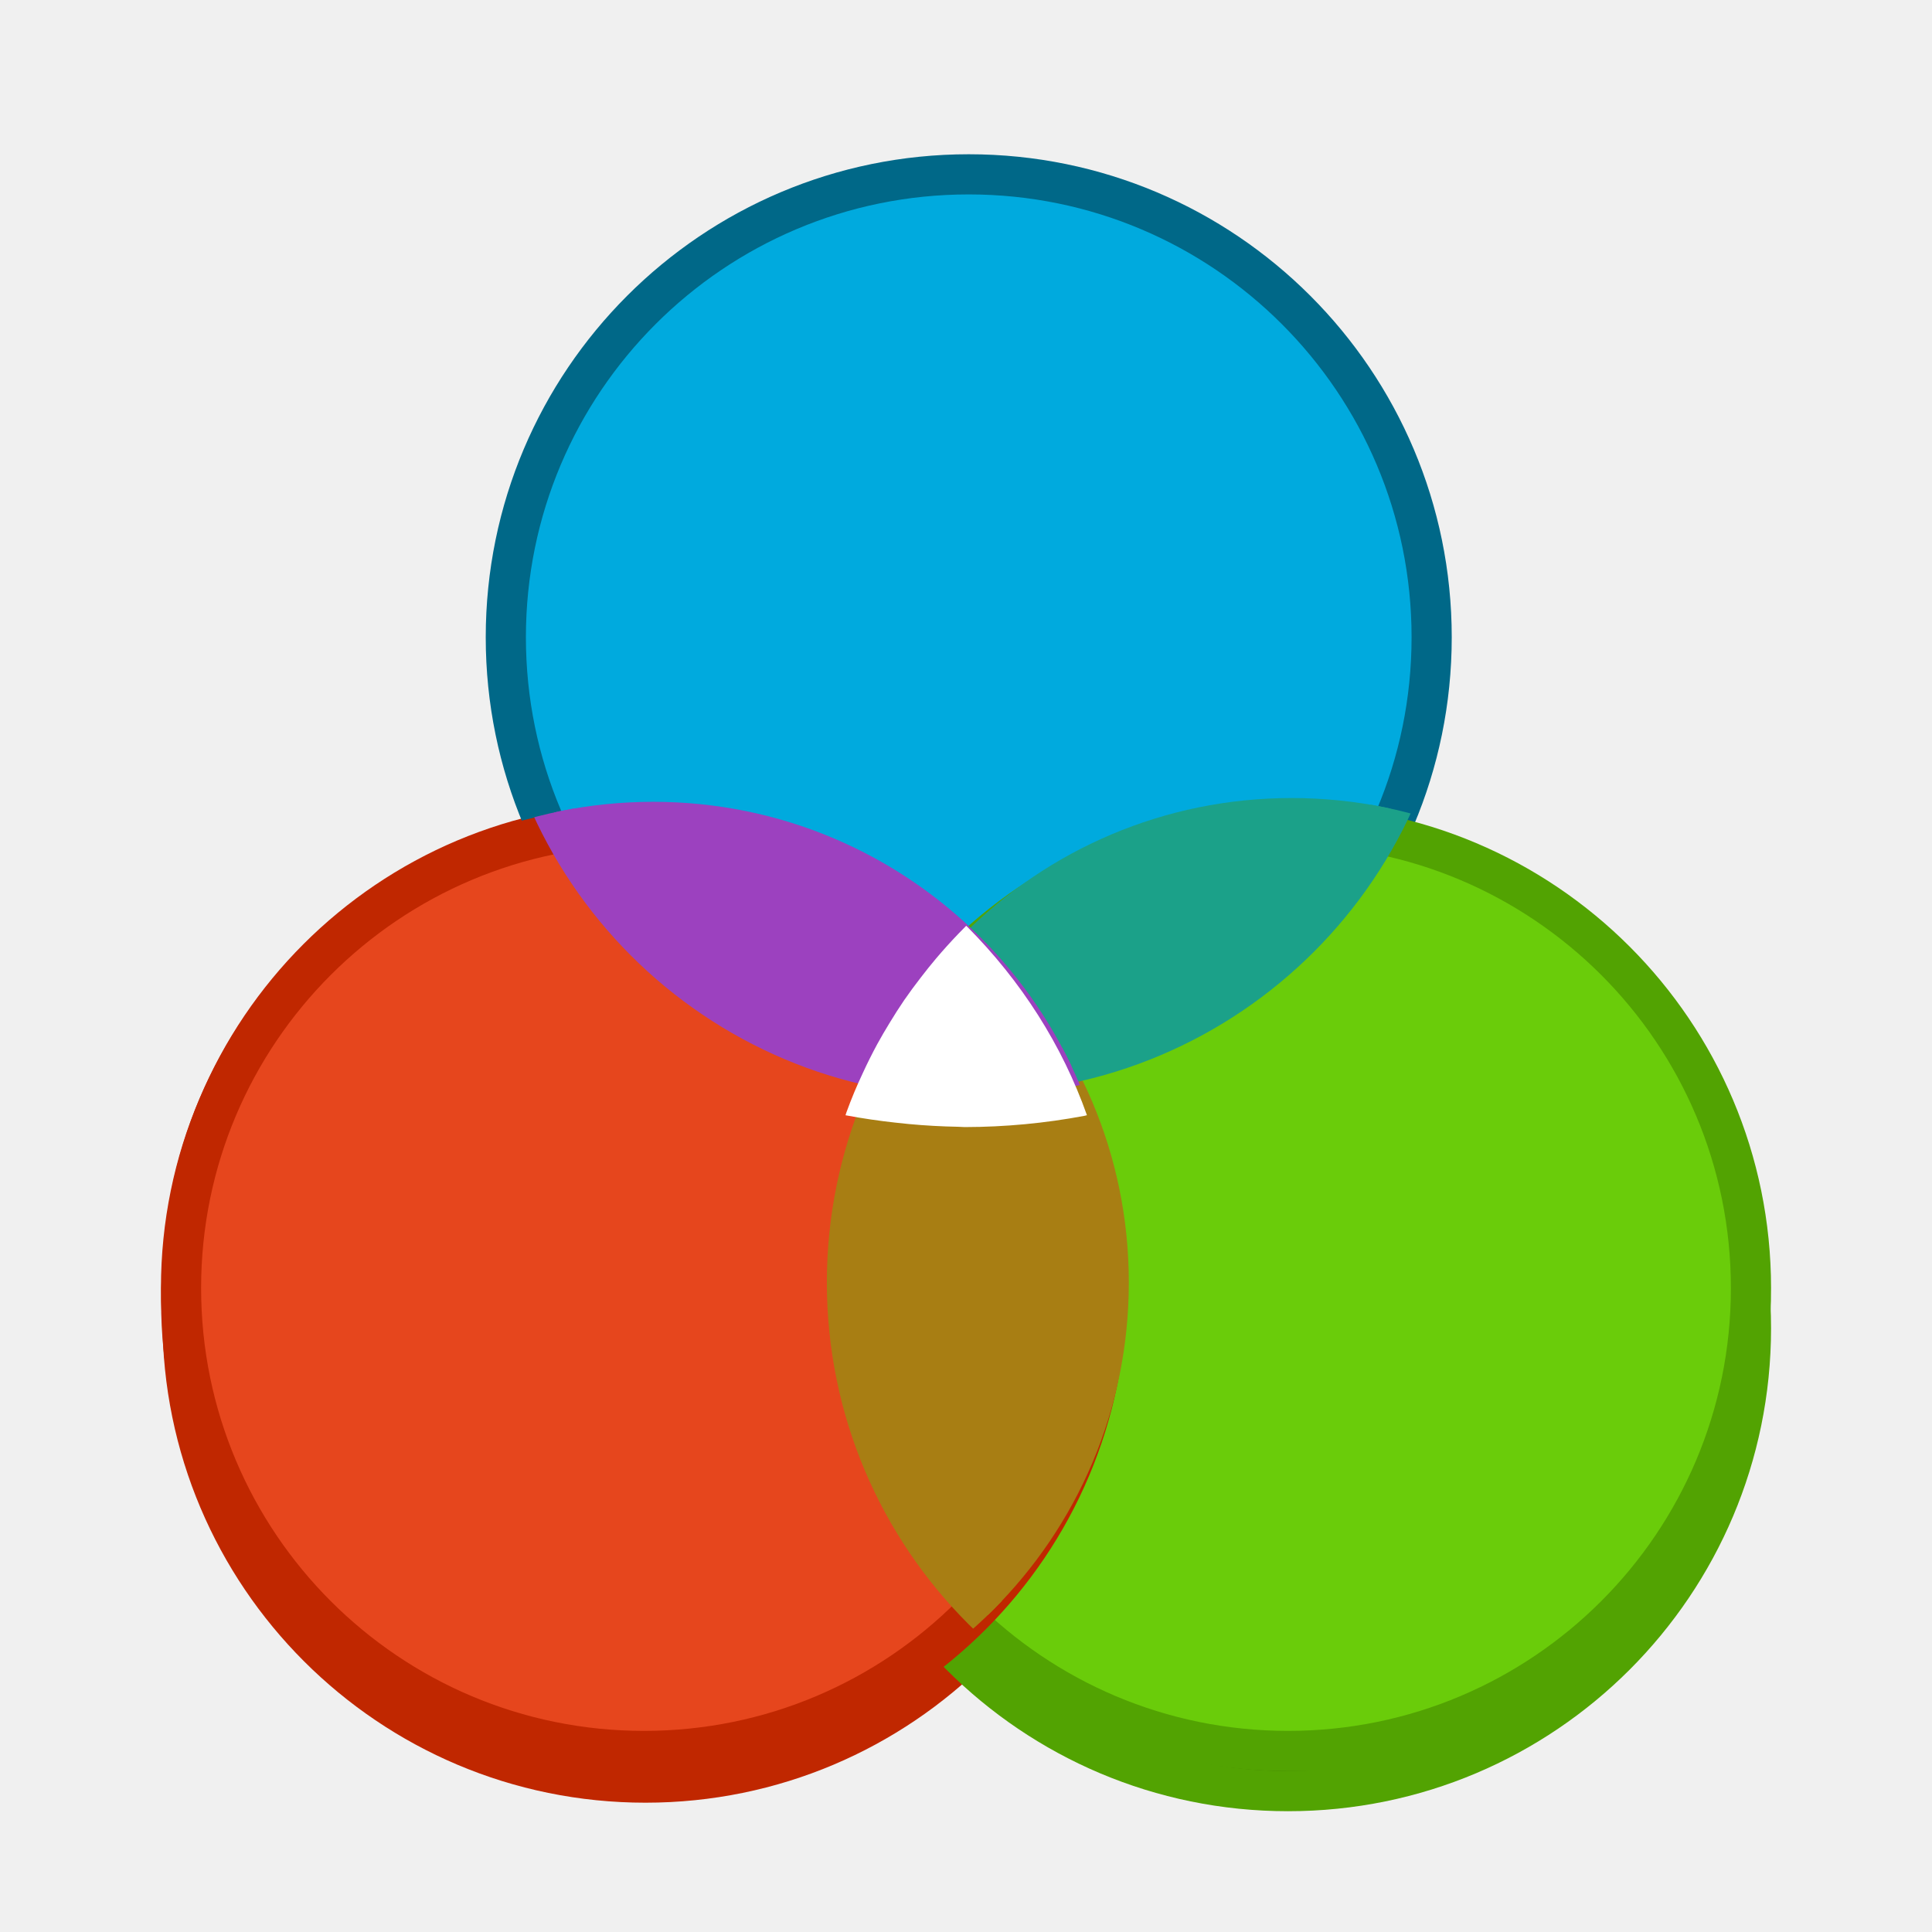
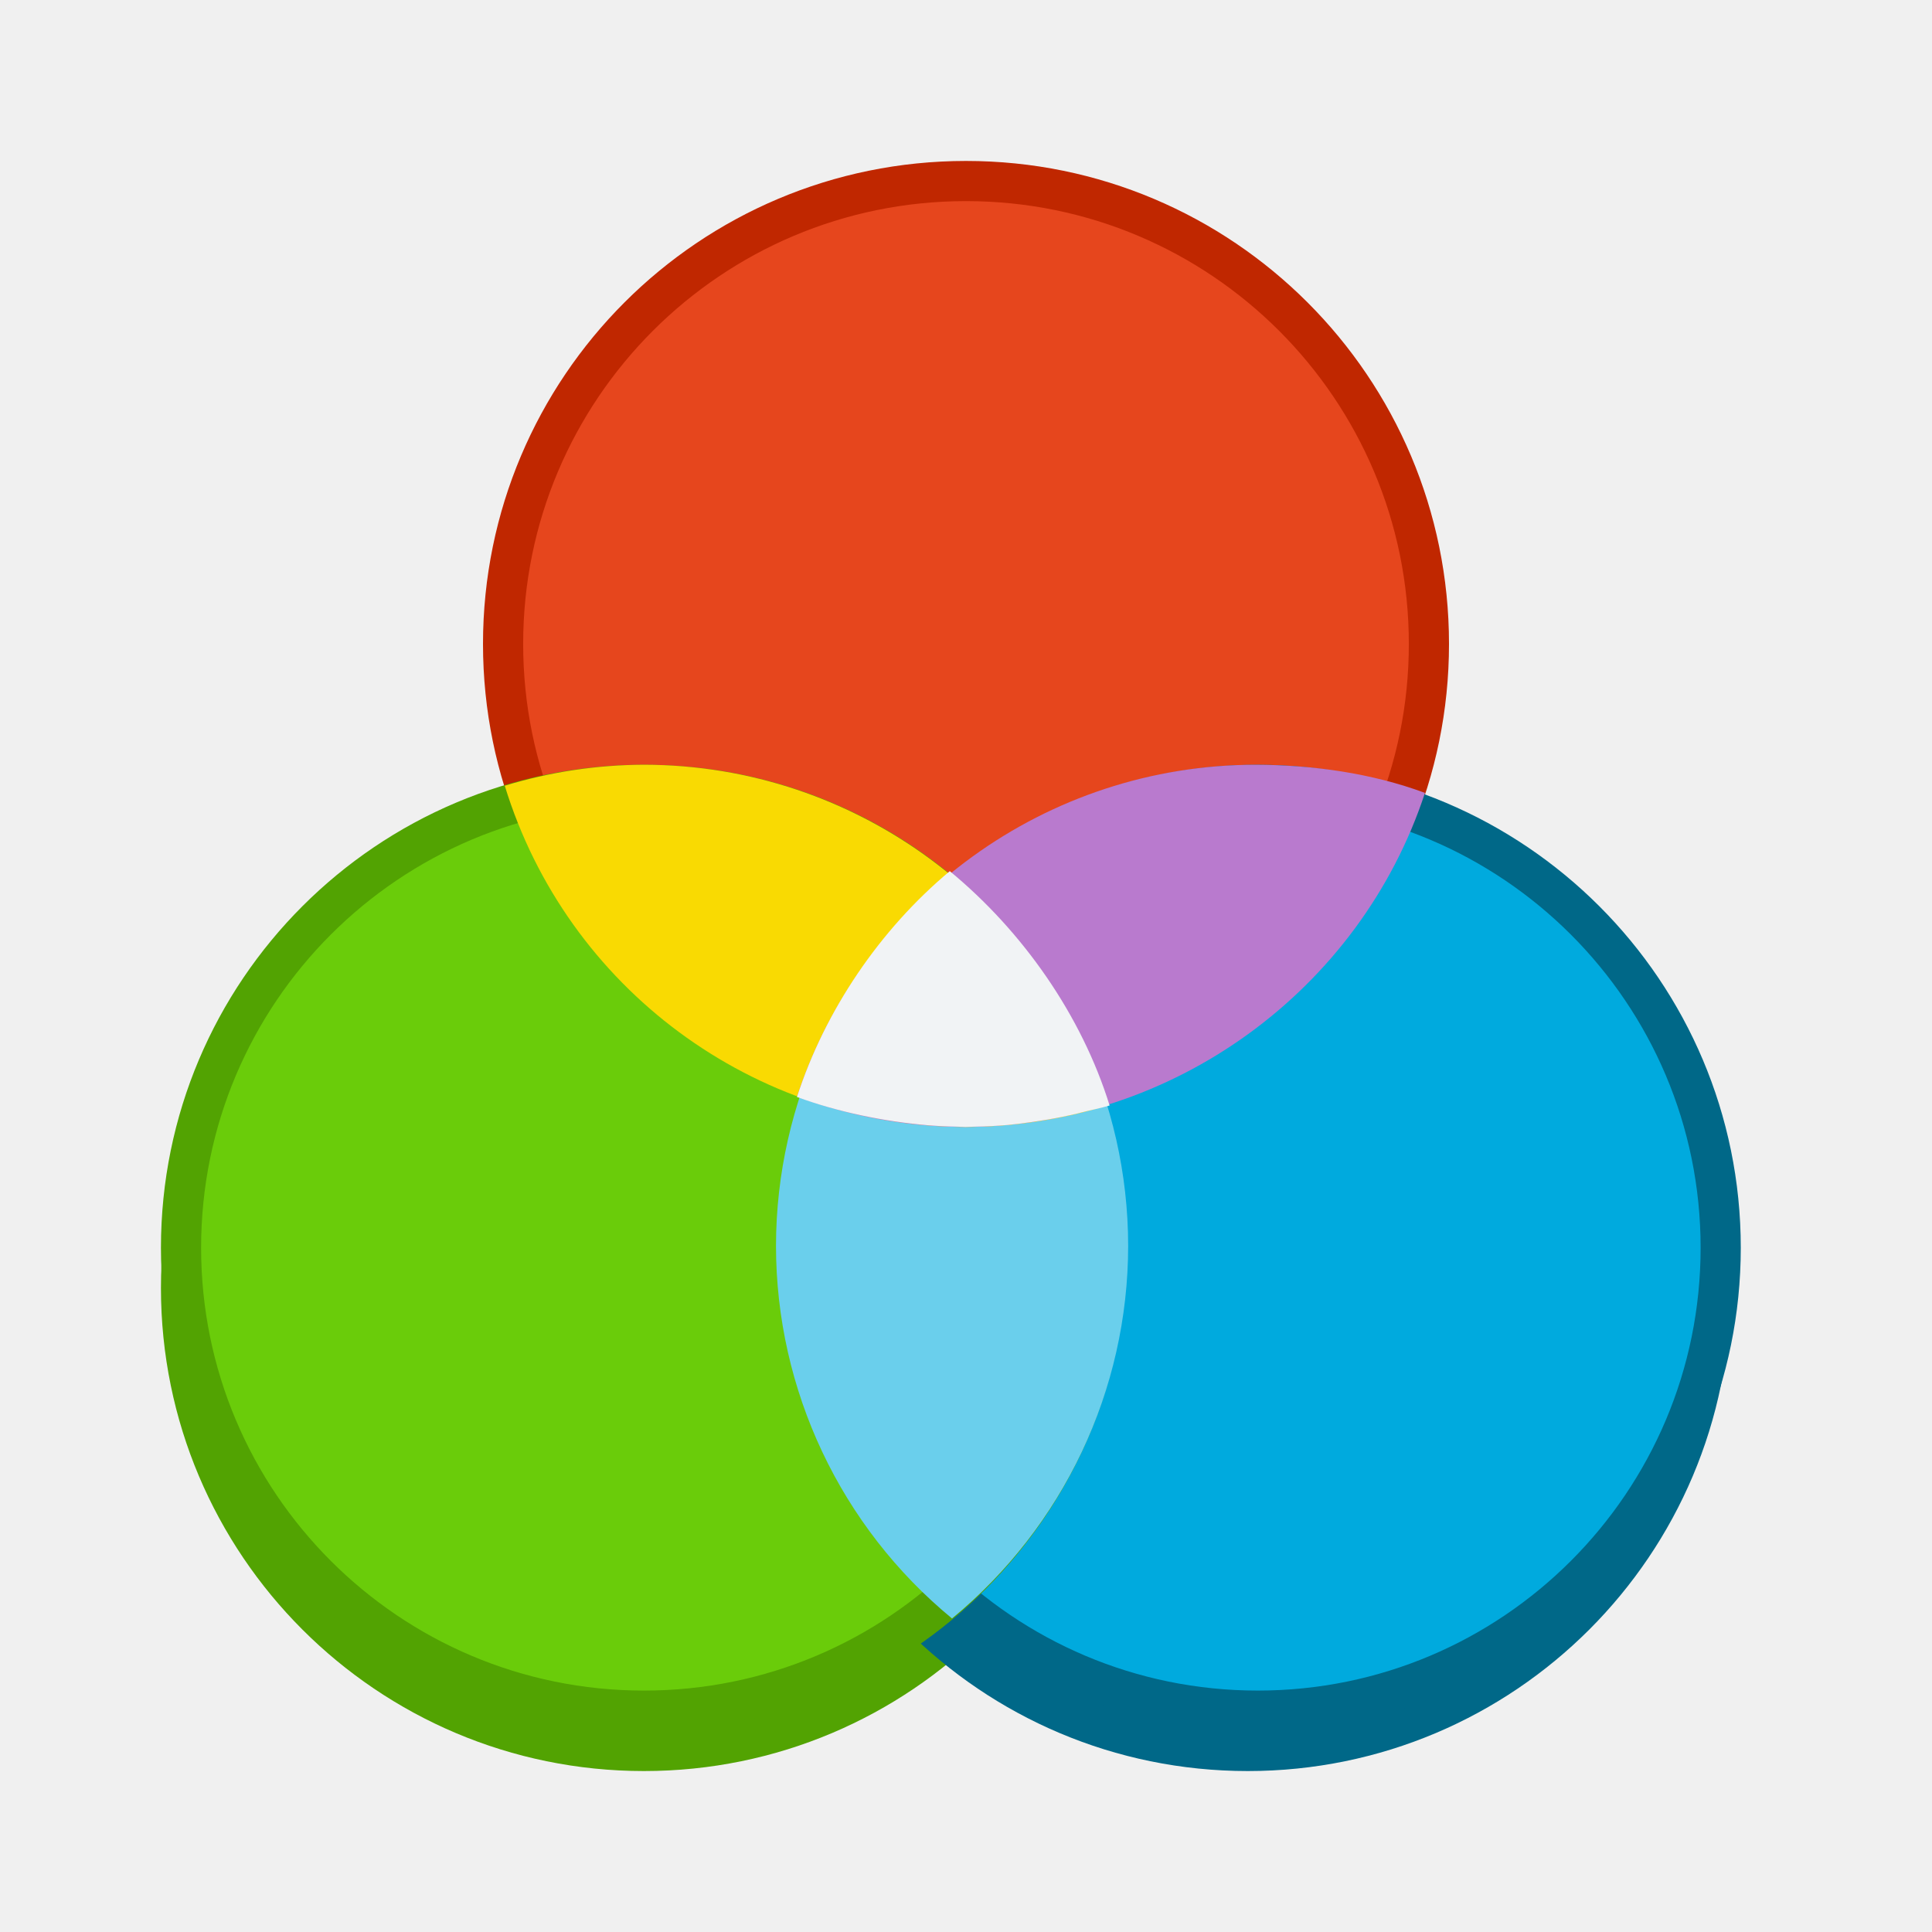
<svg xmlns="http://www.w3.org/2000/svg" id="svg1260" version="1.1" viewBox="0 0 12.7 12.7" height="48" width="48">
  <defs id="defs1254">
    <clipPath id="clipPath909" clipPathUnits="userSpaceOnUse">
      <circle r="3.043" style="opacity:1;vector-effect:none;fill:#e6461d;fill-opacity:1;fill-rule:nonzero;stroke:#c02700;stroke-width:0.264;stroke-linecap:square;stroke-linejoin:round;stroke-miterlimit:4;stroke-dasharray:none;stroke-dashoffset:0;stroke-opacity:1;paint-order:normal" id="circle911" cx="20.108" cy="292.767" />
    </clipPath>
    <clipPath id="clipPath909-0" clipPathUnits="userSpaceOnUse">
      <circle r="3.043" style="opacity:1;vector-effect:none;fill:#e6461d;fill-opacity:1;fill-rule:nonzero;stroke:#c02700;stroke-width:0.264;stroke-linecap:square;stroke-linejoin:round;stroke-miterlimit:4;stroke-dasharray:none;stroke-dashoffset:0;stroke-opacity:1;paint-order:normal" id="circle911-2" cx="20.108" cy="292.767" />
    </clipPath>
    <clipPath id="clipPath1010" clipPathUnits="userSpaceOnUse">
      <circle r="3.043" style="opacity:1;vector-effect:none;fill:#e6461d;fill-opacity:1;fill-rule:nonzero;stroke:#c02700;stroke-width:0.264;stroke-linecap:square;stroke-linejoin:round;stroke-miterlimit:4;stroke-dasharray:none;stroke-dashoffset:0;stroke-opacity:1;paint-order:normal" id="circle1012" cx="2.117" cy="321.342" />
    </clipPath>
    <clipPath id="clipPath1014" clipPathUnits="userSpaceOnUse">
      <circle r="3.043" cy="323.458" cx="17.992" id="circle1016" style="opacity:1;vector-effect:none;fill:#6acc0a;fill-opacity:1;fill-rule:nonzero;stroke:#52a302;stroke-width:0.264;stroke-linecap:square;stroke-linejoin:round;stroke-miterlimit:4;stroke-dasharray:none;stroke-dashoffset:0;stroke-opacity:1;paint-order:normal" />
    </clipPath>
    <clipPath id="clipPath1014-7" clipPathUnits="userSpaceOnUse">
      <circle r="3.043" cy="323.458" cx="17.992" id="circle1016-5" style="opacity:1;vector-effect:none;fill:#6acc0a;fill-opacity:1;fill-rule:nonzero;stroke:#52a302;stroke-width:0.264;stroke-linecap:square;stroke-linejoin:round;stroke-miterlimit:4;stroke-dasharray:none;stroke-dashoffset:0;stroke-opacity:1;paint-order:normal" />
    </clipPath>
    <clipPath id="clipPath1087" clipPathUnits="userSpaceOnUse">
      <circle clip-path="none" r="3.043" style="opacity:1;vector-effect:none;fill:#e6461d;fill-opacity:1;fill-rule:nonzero;stroke:#c02700;stroke-width:0.264;stroke-linecap:square;stroke-linejoin:round;stroke-miterlimit:4;stroke-dasharray:none;stroke-dashoffset:0;stroke-opacity:1;paint-order:normal" id="circle1089" cx="-12.7" cy="321.342" />
    </clipPath>
    <clipPath id="clipPath1091" clipPathUnits="userSpaceOnUse">
      <circle clip-path="none" r="3.043" style="opacity:1;vector-effect:none;fill:#e6461d;fill-opacity:1;fill-rule:nonzero;stroke:#c02700;stroke-width:0.264;stroke-linecap:square;stroke-linejoin:round;stroke-miterlimit:4;stroke-dasharray:none;stroke-dashoffset:0;stroke-opacity:1;paint-order:normal" id="circle1093" cx="-12.7" cy="321.342" />
    </clipPath>
    <clipPath id="clipPath1014-7-9" clipPathUnits="userSpaceOnUse">
      <circle r="3.043" cy="323.458" cx="17.992" id="circle1016-5-3" style="opacity:1;vector-effect:none;fill:#6acc0a;fill-opacity:1;fill-rule:nonzero;stroke:#52a302;stroke-width:0.264;stroke-linecap:square;stroke-linejoin:round;stroke-miterlimit:4;stroke-dasharray:none;stroke-dashoffset:0;stroke-opacity:1;paint-order:normal" />
    </clipPath>
  </defs>
  <g transform="translate(0,-284.3)" id="layer1">
-     <circle r="3.043" cy="292.975" cx="4.243" id="circle1255-9-7" style="opacity:1;vector-effect:none;fill:#851b00;fill-opacity:1;fill-rule:nonzero;stroke:#c02700;stroke-width:0.264;stroke-linecap:square;stroke-linejoin:round;stroke-miterlimit:4;stroke-dasharray:none;stroke-dashoffset:0;stroke-opacity:1;paint-order:normal" />
-     <circle r="3.043" cy="292.751" cx="4.24" id="circle1255-9-4" style="opacity:1;vector-effect:none;fill:#c02700;fill-opacity:1;fill-rule:nonzero;stroke:#c02700;stroke-width:0.264;stroke-linecap:square;stroke-linejoin:round;stroke-miterlimit:4;stroke-dasharray:none;stroke-dashoffset:0;stroke-opacity:1;paint-order:normal" />
-     <circle r="3.043" cy="293.031" cx="8.467" id="circle1255-9" style="opacity:1;vector-effect:none;fill:#3c7902;fill-opacity:1;fill-rule:nonzero;stroke:#52a302;stroke-width:0.264;stroke-linecap:square;stroke-linejoin:round;stroke-miterlimit:4;stroke-dasharray:none;stroke-dashoffset:0;stroke-opacity:1;paint-order:normal" />
-     <ellipse ry="3.087" rx="3.023" style="opacity:1;vector-effect:none;fill:#006888;fill-opacity:1;fill-rule:nonzero;stroke:none;stroke-width:0.148;stroke-linecap:square;stroke-linejoin:round;stroke-miterlimit:4;stroke-dasharray:none;stroke-dashoffset:0;stroke-opacity:1;paint-order:normal" id="circle1879" cx="6.349" cy="288.666" />
-     <ellipse ry="3.043" rx="3.043" cy="288.489" cx="6.368" id="path1251" style="opacity:1;vector-effect:none;fill:#00aade;fill-opacity:1;fill-rule:nonzero;stroke:#006888;stroke-width:0.264;stroke-linecap:square;stroke-linejoin:round;stroke-miterlimit:4;stroke-dasharray:none;stroke-dashoffset:0;stroke-opacity:1;paint-order:normal" />
-     <ellipse ry="3.087" rx="3.023" style="opacity:1;vector-effect:none;fill:#52a302;fill-opacity:1;fill-rule:nonzero;stroke:none;stroke-width:0.148;stroke-linecap:square;stroke-linejoin:round;stroke-miterlimit:4;stroke-dasharray:none;stroke-dashoffset:0;stroke-opacity:1;paint-order:normal" id="circle1875" cx="8.616" cy="292.855" />
-     <ellipse ry="3.087" rx="3.023" cy="292.855" cx="4.082" id="circle1877" style="opacity:1;vector-effect:none;fill:#c02700;fill-opacity:1;fill-rule:nonzero;stroke:none;stroke-width:0.148;stroke-linecap:square;stroke-linejoin:round;stroke-miterlimit:4;stroke-dasharray:none;stroke-dashoffset:0;stroke-opacity:1;paint-order:normal" />
-     <circle r="3.043" cy="292.767" cx="8.467" id="circle1255" style="opacity:1;vector-effect:none;fill:#6acc0a;fill-opacity:1;fill-rule:nonzero;stroke:#52a302;stroke-width:0.264;stroke-linecap:square;stroke-linejoin:round;stroke-miterlimit:4;stroke-dasharray:none;stroke-dashoffset:0;stroke-opacity:1;paint-order:normal" />
-     <circle r="3.043" style="opacity:1;vector-effect:none;fill:#e6461d;fill-opacity:1;fill-rule:nonzero;stroke:#c02700;stroke-width:0.264;stroke-linecap:square;stroke-linejoin:round;stroke-miterlimit:4;stroke-dasharray:none;stroke-dashoffset:0;stroke-opacity:1;paint-order:normal" id="circle1253" cx="4.233" cy="292.767" />
-     <circle transform="translate(2.260314,-28.61189)" clip-path="url(#clipPath1010)" r="3.043" cy="321.342" cx="6.35" id="circle1255-0" style="opacity:1;vector-effect:none;fill:#a87e13;fill-opacity:1;fill-rule:nonzero;stroke:#a87e13;stroke-width:0.264;stroke-linecap:square;stroke-linejoin:round;stroke-miterlimit:4;stroke-dasharray:none;stroke-dashoffset:0;stroke-opacity:1;paint-order:normal" />
-     <ellipse clip-path="url(#clipPath1014-7)" ry="3.043" rx="3.043" cy="319.181" cx="15.893" id="path1251-61-9" style="opacity:1;vector-effect:none;fill:#1ba189;fill-opacity:1;fill-rule:nonzero;stroke:#1ba189;stroke-width:0.264;stroke-linecap:square;stroke-linejoin:round;stroke-miterlimit:4;stroke-dasharray:none;stroke-dashoffset:0;stroke-opacity:1;paint-order:normal" transform="translate(-9.501235,-30.86916)" />
-     <ellipse clip-path="url(#clipPath1014-7-9)" ry="3.043" rx="3.043" cy="319.181" cx="15.893" id="path1251-61-9-1" style="opacity:1;vector-effect:none;fill:#9c41bf;fill-opacity:1;fill-rule:nonzero;stroke:#9c41bf;stroke-width:0.264;stroke-linecap:square;stroke-linejoin:round;stroke-miterlimit:4;stroke-dasharray:none;stroke-dashoffset:0;stroke-opacity:1;paint-order:normal" transform="matrix(-1,0,0,1,22.28585,-30.84434)" />
-     <path id="path1317" d="m 6.352,290.385 a 3.835,3.417 0 0 0 -0.051,0.052 3.835,3.417 0 0 0 -0.148,0.164 3.835,3.417 0 0 0 -0.098,0.122 3.835,3.417 0 0 0 -0.111,0.151 3.835,3.417 0 0 0 -0.098,0.153 3.835,3.417 0 0 0 -0.079,0.136 3.835,3.417 0 0 0 -0.095,0.19 3.835,3.417 0 0 0 -0.057,0.128 3.835,3.417 0 0 0 -0.051,0.131 3.835,3.417 0 0 0 -0.006,0.019 3.835,3.417 0 0 0 0.004,8.2e-4 3.835,3.417 0 0 0 0.326,0.048 3.835,3.417 0 0 0 0.086,0.009 3.835,3.417 0 0 0 0.324,0.018 3.835,3.417 0 0 0 0.044,0.002 3.835,3.417 0 0 0 0.787,-0.074 3.835,3.417 0 0 0 0.016,-0.004 3.835,3.417 0 0 0 -0.789,-1.241 3.835,3.417 0 0 0 -0.004,-0.003 z" style="opacity:1;vector-effect:none;fill:#ffffff;fill-opacity:1;fill-rule:nonzero;stroke:none;stroke-width:0.176;stroke-linecap:square;stroke-linejoin:round;stroke-miterlimit:4;stroke-dasharray:none;stroke-dashoffset:0;stroke-opacity:1;paint-order:normal" />
+     <circle cy="292.767" cx="4.233" id="circle1255-6-6" style="opacity:1;vector-effect:none;fill:#52a302;fill-opacity:1;fill-rule:nonzero;stroke:none;stroke-width:0.275;stroke-linecap:square;stroke-linejoin:round;stroke-miterlimit:4;stroke-dasharray:none;stroke-dashoffset:0;stroke-opacity:1;paint-order:normal" r="3.175" />
+     <circle cy="292.767" cx="8.202" id="circle1255-6" style="opacity:1;vector-effect:none;fill:#006888;fill-opacity:1;fill-rule:nonzero;stroke:none;stroke-width:0.275;stroke-linecap:square;stroke-linejoin:round;stroke-miterlimit:4;stroke-dasharray:none;stroke-dashoffset:0;stroke-opacity:1;paint-order:normal" r="3.175" />
+     <ellipse ry="3.043" rx="3.043" cy="288.533" cx="6.35" id="path1251" style="opacity:1;vector-effect:none;fill:#e6461d;fill-opacity:1;fill-rule:nonzero;stroke:#c02700;stroke-width:0.264;stroke-linecap:square;stroke-linejoin:round;stroke-miterlimit:4;stroke-dasharray:none;stroke-dashoffset:0;stroke-opacity:1;paint-order:normal" />
+     <circle r="3.043" cy="292.502" cx="8.268" id="circle1255" style="opacity:1;vector-effect:none;fill:#00aade;fill-opacity:1;fill-rule:nonzero;stroke:#006888;stroke-width:0.264;stroke-linecap:square;stroke-linejoin:round;stroke-miterlimit:4;stroke-dasharray:none;stroke-dashoffset:0;stroke-opacity:1;paint-order:normal" />
+     <circle r="3.043" style="opacity:1;vector-effect:none;fill:#6acc0a;fill-opacity:1;fill-rule:nonzero;stroke:#52a302;stroke-width:0.264;stroke-linecap:square;stroke-linejoin:round;stroke-miterlimit:4;stroke-dasharray:none;stroke-dashoffset:0;stroke-opacity:1;paint-order:normal" id="circle1253" cx="4.233" cy="292.502" />
+     <path style="opacity:1;vector-effect:none;fill:#6acfec;fill-opacity:1;fill-rule:nonzero;stroke:none;stroke-width:0.275;stroke-linecap:square;stroke-linejoin:round;stroke-miterlimit:4;stroke-dasharray:none;stroke-dashoffset:0;stroke-opacity:1;paint-order:normal" d="m 6.259,290.041 a 3.175,3.175 0 0 0 -1.158,2.449 3.175,3.175 0 0 0 1.157,2.449 3.175,3.175 0 0 0 1.158,-2.449 3.175,3.175 0 0 0 -1.157,-2.449 z" id="circle1255-7" />
+     <path style="opacity:1;vector-effect:none;fill:#f9da02;fill-opacity:1;fill-rule:nonzero;stroke:none;stroke-width:0.275;stroke-linecap:square;stroke-linejoin:round;stroke-miterlimit:4;stroke-dasharray:none;stroke-dashoffset:0;stroke-opacity:1;paint-order:normal" d="M 4.233,289.327 A 3.175,3.175 0 0 0 3.318,289.465 3.175,3.175 0 0 0 6.35,291.708 3.175,3.175 0 0 0 7.265,291.571 3.175,3.175 0 0 0 4.233,289.327 Z" id="path1251-6" />
+     <path style="opacity:1;vector-effect:none;fill:#b97ace;fill-opacity:1;fill-rule:nonzero;stroke:none;stroke-width:0.275;stroke-linecap:square;stroke-linejoin:round;stroke-miterlimit:4;stroke-dasharray:none;stroke-dashoffset:0;stroke-opacity:1;paint-order:normal" d="m 8.253,289.327 c -1.37,8.8e-4 -2.585,0.881 -3.014,2.182 0.351,0.13 0.721,0.198 1.096,0.199 1.37,-8.9e-4 2.604,-0.894 3.032,-2.196 -0.351,-0.13 -0.74,-0.184 -1.114,-0.185 z" id="path1251-1" />
+     <path style="opacity:1;vector-effect:none;fill:#f1f3f5;fill-opacity:1;fill-rule:nonzero;stroke:none;stroke-width:0.275;stroke-linecap:square;stroke-linejoin:round;stroke-miterlimit:4;stroke-dasharray:none;stroke-dashoffset:0;stroke-opacity:1;paint-order:normal" d="m 6.244,290.026 c -0.46,0.384 -0.821,0.916 -1.005,1.485 0.269,0.099 0.577,0.162 0.863,0.186 0.063,0.005 0.126,0.008 0.189,0.009 0.018,8.3e-4 0.037,0.001 0.055,0.002 0.021,-7e-5 0.042,-0.002 0.063,-0.002 0.072,-10e-4 0.144,-0.005 0.215,-0.011 0.052,-0.005 0.103,-0.012 0.155,-0.019 0.036,-0.005 0.072,-0.011 0.109,-0.017 0.065,-0.011 0.129,-0.024 0.192,-0.039 0.009,-0.002 0.018,-0.005 0.027,-0.007 0.054,-0.014 0.134,-0.03 0.187,-0.046 -0.184,-0.593 -0.571,-1.145 -1.05,-1.54 z" id="circle1255-7-3" />
  </g>
</svg>
